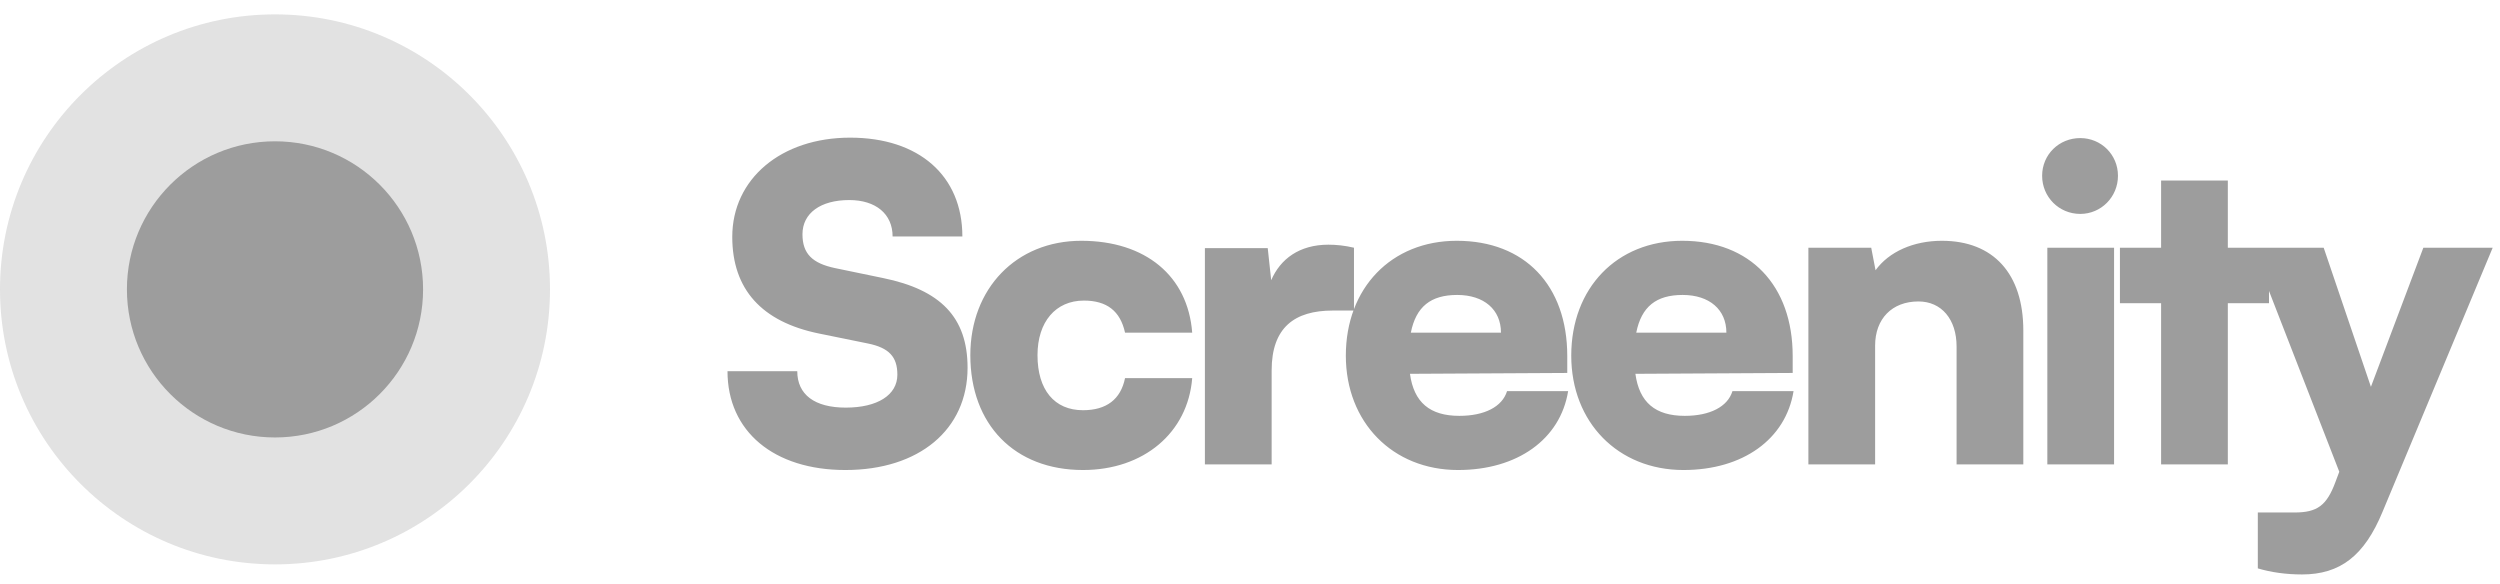
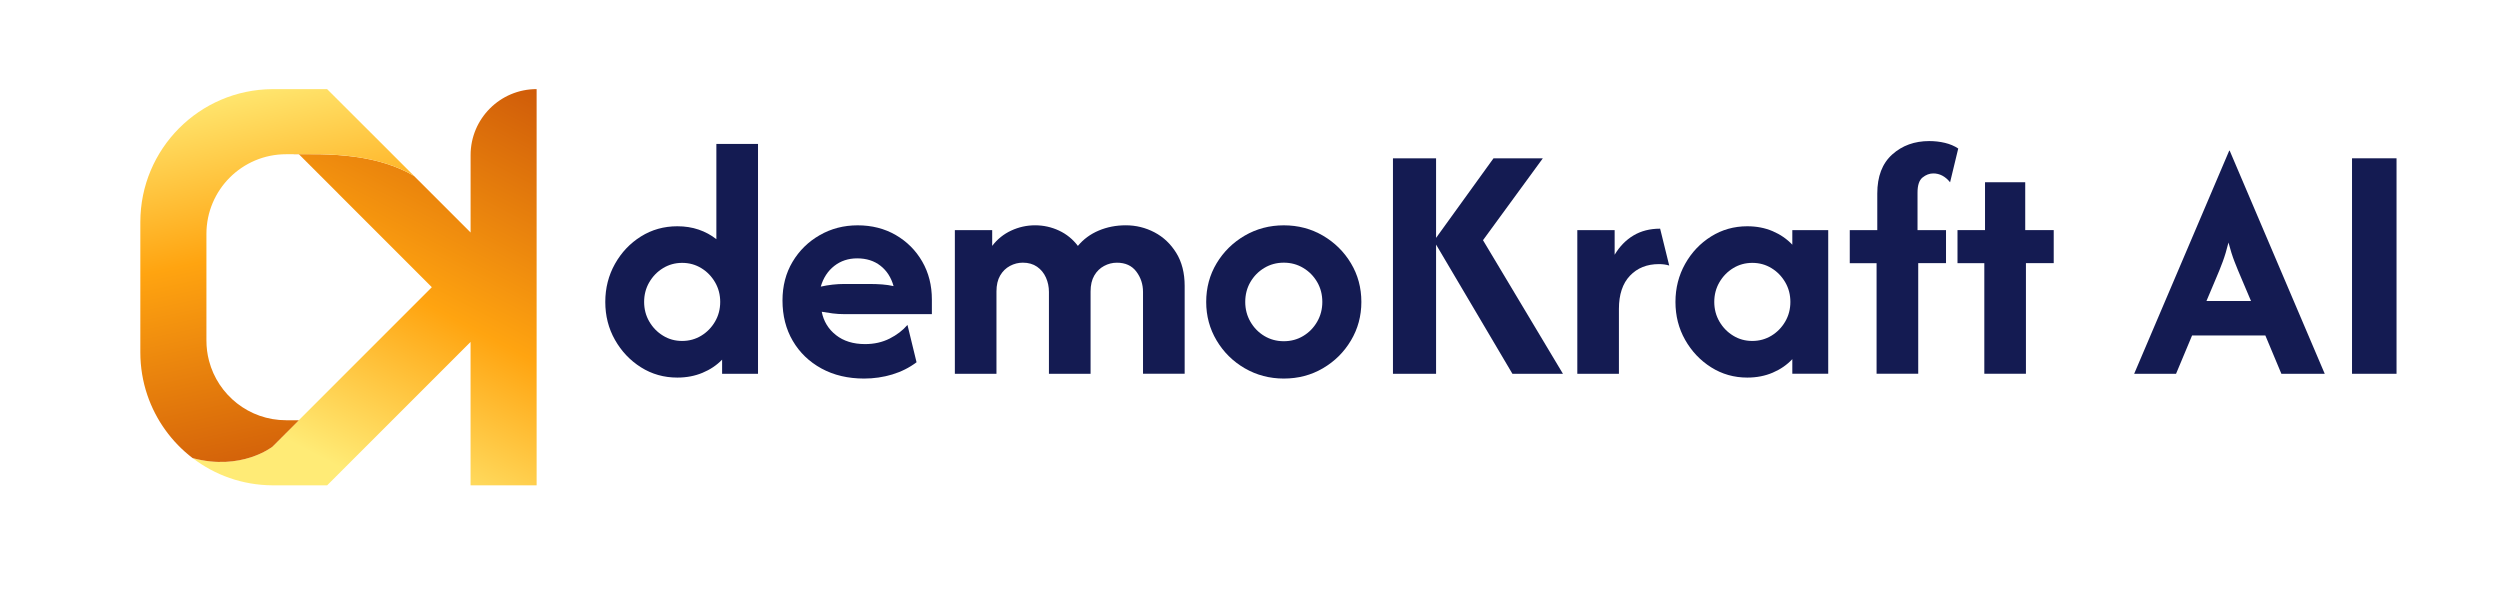
- <svg xmlns="http://www.w3.org/2000/svg" width="150" height="35" viewBox="0 0 150 35" fill="none">
-   <path d="M43.936 14.213C43.936 10.729 46.874 8.259 51.008 8.259C55.142 8.259 57.742 10.547 57.742 14.187H53.556C53.556 12.835 52.542 12.003 50.956 12.003C49.24 12.003 48.148 12.783 48.148 14.057C48.148 15.227 48.746 15.799 50.098 16.085L52.984 16.683C56.416 17.385 58.054 19.023 58.054 22.065C58.054 25.783 55.142 28.201 50.722 28.201C46.432 28.201 43.65 25.887 43.65 22.273H47.836C47.836 23.677 48.876 24.457 50.748 24.457C52.646 24.457 53.842 23.703 53.842 22.481C53.842 21.415 53.348 20.869 52.074 20.609L49.136 20.011C45.704 19.309 43.936 17.359 43.936 14.213ZM58.22 21.311C58.22 17.307 60.976 14.447 64.876 14.447C68.724 14.447 71.272 16.553 71.532 19.959H67.502C67.216 18.659 66.41 18.035 65.032 18.035C63.342 18.035 62.25 19.309 62.25 21.311C62.25 23.391 63.264 24.613 64.98 24.613C66.384 24.613 67.242 23.963 67.502 22.689H71.532C71.272 25.965 68.62 28.201 64.98 28.201C60.872 28.201 58.22 25.471 58.22 21.311ZM81.239 14.863V18.633H79.965C77.677 18.633 76.299 19.647 76.299 22.221V27.863H72.294V14.889H76.064L76.272 16.813C76.819 15.539 77.963 14.681 79.704 14.681C80.172 14.681 80.692 14.733 81.239 14.863ZM87.484 28.201C83.558 28.201 80.75 25.341 80.75 21.337C80.75 17.281 83.48 14.447 87.406 14.447C91.488 14.447 94.036 17.125 94.036 21.363V22.377L84.598 22.429C84.832 24.145 85.794 24.951 87.562 24.951C89.07 24.951 90.136 24.405 90.422 23.469H94.088C93.62 26.355 91.046 28.201 87.484 28.201ZM87.432 17.697C85.846 17.697 84.962 18.399 84.65 19.959H90.058C90.058 18.581 89.044 17.697 87.432 17.697ZM101.009 28.201C97.084 28.201 94.275 25.341 94.275 21.337C94.275 17.281 97.005 14.447 100.931 14.447C105.013 14.447 107.561 17.125 107.561 21.363V22.377L98.124 22.429C98.358 24.145 99.32 24.951 101.087 24.951C102.595 24.951 103.661 24.405 103.947 23.469H107.613C107.145 26.355 104.571 28.201 101.009 28.201ZM100.957 17.697C99.371 17.697 98.487 18.399 98.175 19.959H103.583C103.583 18.581 102.569 17.697 100.957 17.697ZM112.507 27.863H108.503V14.863H112.273L112.533 16.215C113.339 15.097 114.821 14.447 116.511 14.447C119.605 14.447 121.399 16.423 121.399 19.829V27.863H117.395V20.791C117.395 19.153 116.485 18.087 115.107 18.087C113.521 18.087 112.507 19.127 112.507 20.739V27.863ZM124.816 12.835C123.542 12.835 122.528 11.821 122.528 10.547C122.528 9.273 123.542 8.285 124.816 8.285C126.064 8.285 127.078 9.273 127.078 10.547C127.078 11.821 126.064 12.835 124.816 12.835ZM122.84 27.863V14.863H126.844V27.863H122.84ZM133.67 27.863H129.666V18.191H127.196V14.863H129.666V10.833H133.67V14.863H136.14V18.191H133.67V27.863ZM135.469 34.103V30.749H137.679C139.031 30.749 139.603 30.333 140.123 28.929L140.357 28.305L135.131 14.863H139.421L142.255 23.209L145.401 14.863H149.561L142.957 30.697C141.865 33.349 140.409 34.467 138.121 34.467C137.159 34.467 136.249 34.337 135.469 34.103Z" fill="#9D9D9D" />
-   <circle opacity="0.3" cx="16.5" cy="17.363" r="16.5" fill="#9D9D9D" />
-   <circle cx="16.5" cy="17.363" r="8.885" fill="#9D9D9D" />
+ <svg xmlns="http://www.w3.org/2000/svg" version="1.1" id="Layer_1" x="0px" y="0px" viewBox="0 0 748.57 180" style="enable-background:new 0 0 748.57 180;" xml:space="preserve">
+   <style type="text/css">
+ 	.st0{fill:url(#SVGID_1_);}
+ 	.st1{fill:url(#SVGID_00000085967842982202297410000004537203421974943402_);}
+ 	.st2{fill:url(#SVGID_00000087373305226955608710000013878934437140643775_);}
+ 	.st3{fill:url(#SVGID_00000000222063504351416810000014927768019358974873_);}
+ 	.st4{fill:url(#SVGID_00000134930613617224438440000015889744035390338962_);}
+ 	.st5{fill:url(#SVGID_00000100385150994616171060000004548906291759167395_);}
+ 	.st6{fill:#141B52;}
+ </style>
+   <g>
+     <linearGradient id="SVGID_1_" gradientUnits="userSpaceOnUse" x1="903.403" y1="46.164" x2="909.661" y2="46.164" gradientTransform="matrix(-1 0 0 1 999.1233 0)">
+       <stop offset="0" style="stop-color:#FFEB76" />
+       <stop offset="0.402" style="stop-color:#FFA410" />
+       <stop offset="1" style="stop-color:#C95208" />
+     </linearGradient>
+     <path class="st0" d="M89.46,46.16l0.03,0.03h6.23C93.51,46.13,91.41,46.14,89.46,46.16z" />
+     <linearGradient id="SVGID_00000129182924745225210860000005460226381528117680_" gradientUnits="userSpaceOnUse" x1="917.285" y1="26.678" x2="917.559" y2="26.678" gradientTransform="matrix(-1 0 0 1 999.1233 0)">
+       <stop offset="0" style="stop-color:#FFEB76" />
+       <stop offset="0.402" style="stop-color:#FFA410" />
+       <stop offset="1" style="stop-color:#C95208" />
+     </linearGradient>
+     <path style="fill:url(#SVGID_00000129182924745225210860000005460226381528117680_);" d="M81.56,26.68L81.56,26.68   c0.09,0,0.18,0,0.27,0H81.56z" />
+     <linearGradient id="SVGID_00000031906259072776375370000007150046251141424026_" gradientUnits="userSpaceOnUse" x1="903.403" y1="46.164" x2="913.473" y2="46.164" gradientTransform="matrix(-1 0 0 1 999.1233 0)">
+       <stop offset="0" style="stop-color:#FFEB76" />
+       <stop offset="0.402" style="stop-color:#FFA410" />
+       <stop offset="1" style="stop-color:#C95208" />
+     </linearGradient>
+     <path style="fill:url(#SVGID_00000031906259072776375370000007150046251141424026_);" d="M85.65,46.18h10.07   c-2.21-0.05-4.31-0.04-6.26-0.03C88.11,46.17,86.83,46.18,85.65,46.18z" />
+     <linearGradient id="SVGID_00000154420581984419792010000000829927300139310517_" gradientUnits="userSpaceOnUse" x1="897.171" y1="140.035" x2="833.567" y2="18.24" gradientTransform="matrix(-1 0 0 1 999.1233 0)">
+       <stop offset="0" style="stop-color:#FFEB76" />
+       <stop offset="0.402" style="stop-color:#FFA410" />
+       <stop offset="1" style="stop-color:#C95208" />
+     </linearGradient>
+     <path style="fill:url(#SVGID_00000154420581984419792010000000829927300139310517_);" d="M57.67,137.15   c6.63,5.08,14.91,8.12,23.9,8.17c0.09,0.01,0.18,0.01,0.27,0.01h16.11l3.4-3.4l13.98-13.98l2.4-2.4l3.4-3.4l8.19-8.19l11.58-11.58   v42.94h19.78V26.68c-5.46,0-10.41,2.21-13.98,5.79c-3.58,3.58-5.79,8.52-5.79,13.98v23.17l-11.58-11.58l-5.38-5.37   c-5.42-3.19-11.47-4.83-17.38-5.67c-3.73-0.53-7.41-0.74-10.83-0.81h-6.23l11.85,11.85v0.01l8.19,8.19l11.58,11.58L129.3,86   l-13.98,13.98l-5.79,5.79l-8.2,8.19c0,0.01,0,0.01,0,0.01l-11.85,11.85l-7.93,7.93C81.56,133.75,72.23,141.1,57.67,137.15z" />
+     <linearGradient id="SVGID_00000095299819704015035660000014175977605678271167_" gradientUnits="userSpaceOnUse" x1="928.281" y1="23.949" x2="901.892" y2="148.451" gradientTransform="matrix(-1 0 0 1 999.1233 0)">
+       <stop offset="0" style="stop-color:#FFEB76" />
+       <stop offset="0.402" style="stop-color:#FFA410" />
+       <stop offset="1" style="stop-color:#C95208" />
+     </linearGradient>
+     <path style="fill:url(#SVGID_00000095299819704015035660000014175977605678271167_);" d="M42.02,66.5v39.01   c0,4.45,0.73,8.73,2.08,12.73c2.56,7.59,7.34,14.16,13.57,18.92c14.56,3.95,23.9-3.4,23.9-3.4l7.93-7.93h-3.84   c-11.08,0-20.39-7.55-23.07-17.79c-0.51-1.94-0.78-3.97-0.78-6.07V70.04c0-13.18,10.68-23.86,23.86-23.86   c1.18,0,2.46-0.02,3.81-0.03c1.95-0.02,4.05-0.03,6.26,0.03c3.42,0.07,7.1,0.28,10.83,0.81c5.91,0.84,11.96,2.48,17.38,5.67   l-2.82-2.82l-7.45-7.45L97.94,26.68H81.84c-0.09,0-0.18,0-0.27,0.01C59.7,26.82,42.02,44.59,42.02,66.5z" />
+     <linearGradient id="SVGID_00000065761694411766537050000018306658380034709673_" gradientUnits="userSpaceOnUse" x1="903.403" y1="46.164" x2="913.473" y2="46.164" gradientTransform="matrix(-1 0 0 1 999.1233 0)">
+       <stop offset="0" style="stop-color:#FFEB76" />
+       <stop offset="0.402" style="stop-color:#FFA410" />
+       <stop offset="1" style="stop-color:#C95208" />
+     </linearGradient>
+     <path style="fill:url(#SVGID_00000065761694411766537050000018306658380034709673_);" d="M85.65,46.18h10.07   c-2.21-0.05-4.31-0.04-6.26-0.03C88.11,46.17,86.83,46.18,85.65,46.18z" />
+   </g>
+   <g>
+     <path class="st6" d="M202.82,113.06c-4.01,0-7.65-1.03-10.9-3.08c-3.25-2.05-5.84-4.79-7.78-8.21c-1.94-3.42-2.9-7.2-2.9-11.36   s0.97-7.96,2.9-11.4s4.53-6.18,7.78-8.21c3.25-2.03,6.88-3.05,10.9-3.05c2.29,0,4.42,0.33,6.38,1c1.96,0.67,3.73,1.63,5.3,2.87   V43.1h12.47v68.82h-10.75v-4.23c-1.62,1.67-3.58,2.99-5.88,3.94C208.06,112.58,205.55,113.06,202.82,113.06z M204.26,102.09   c2.1,0,4.01-0.53,5.73-1.58c1.72-1.05,3.09-2.46,4.12-4.23c1.03-1.77,1.54-3.73,1.54-5.88s-0.51-4.11-1.54-5.88   c-1.03-1.77-2.4-3.18-4.12-4.23c-1.72-1.05-3.63-1.58-5.73-1.58c-2.1,0-4.01,0.53-5.73,1.58c-1.72,1.05-3.09,2.46-4.12,4.23   c-1.03,1.77-1.54,3.73-1.54,5.88s0.51,4.11,1.54,5.88c1.03,1.77,2.4,3.18,4.12,4.23C200.24,101.57,202.15,102.09,204.26,102.09z" />
+     <path class="st6" d="M258.74,113.35c-4.83,0-9.08-1-12.76-3.01c-3.68-2.01-6.55-4.77-8.6-8.28c-2.06-3.51-3.08-7.54-3.08-12.08   c0-4.35,1-8.21,3.01-11.58c2.01-3.37,4.72-6.03,8.14-7.99c3.42-1.96,7.2-2.94,11.36-2.94c4.25,0,8.05,0.97,11.4,2.9   c3.34,1.94,5.99,4.58,7.92,7.92c1.94,3.35,2.9,7.15,2.9,11.4v4.37h-26.24c-1.2,0-2.34-0.07-3.44-0.21c-1.1-0.14-2.2-0.31-3.3-0.5   c0.57,2.87,1.99,5.2,4.27,6.99c2.27,1.79,5.17,2.69,8.71,2.69c2.72,0,5.17-0.55,7.35-1.65c2.17-1.1,3.95-2.46,5.34-4.09l2.72,11.18   c-2.15,1.62-4.58,2.84-7.28,3.66C264.46,112.94,261.65,113.35,258.74,113.35z M245.76,85.82c2.39-0.53,4.73-0.79,7.03-0.79h7.6   c1.34,0,2.6,0.05,3.8,0.14c1.19,0.1,2.32,0.26,3.37,0.5c-0.72-2.58-2.02-4.61-3.91-6.09c-1.89-1.48-4.22-2.22-6.99-2.22   c-2.63,0-4.91,0.75-6.85,2.26C247.88,81.13,246.53,83.19,245.76,85.82z" />
+     <path class="st6" d="M285.91,111.92V68.9h11.18v4.73c1.53-2.01,3.43-3.54,5.7-4.59c2.27-1.05,4.65-1.58,7.13-1.58   c2.53,0,4.92,0.53,7.17,1.58c2.25,1.05,4.13,2.58,5.66,4.59c1.67-2.01,3.75-3.54,6.24-4.59c2.48-1.05,5.18-1.58,8.1-1.58   c3.06,0,5.93,0.71,8.6,2.11c2.68,1.41,4.85,3.47,6.52,6.17c1.67,2.7,2.51,5.99,2.51,9.86v26.31h-12.47V87.4   c0-2.29-0.67-4.32-2.01-6.09c-1.34-1.77-3.27-2.65-5.81-2.65c-1.34,0-2.62,0.32-3.83,0.97c-1.22,0.65-2.2,1.6-2.94,2.87   c-0.74,1.27-1.11,2.86-1.11,4.77v24.66h-12.47V87.4c0-1.53-0.3-2.96-0.9-4.3c-0.6-1.34-1.48-2.41-2.65-3.23   c-1.17-0.81-2.59-1.22-4.27-1.22c-1.34,0-2.62,0.32-3.84,0.97c-1.22,0.65-2.2,1.6-2.94,2.87c-0.74,1.27-1.11,2.86-1.11,4.77v24.66   H285.91z" />
+     <path class="st6" d="M384.4,113.35c-4.25,0-8.15-1.03-11.69-3.08c-3.54-2.05-6.34-4.83-8.42-8.32c-2.08-3.49-3.12-7.34-3.12-11.54   c0-4.25,1.04-8.11,3.12-11.58c2.08-3.46,4.89-6.22,8.42-8.28c3.54-2.05,7.43-3.08,11.69-3.08c4.3,0,8.21,1.03,11.72,3.08   c3.51,2.06,6.31,4.81,8.39,8.28c2.08,3.47,3.12,7.32,3.12,11.58c0,4.21-1.04,8.05-3.12,11.54c-2.08,3.49-4.87,6.26-8.39,8.32   S388.71,113.35,384.4,113.35z M384.4,102.17c2.15,0,4.1-0.52,5.84-1.58c1.74-1.05,3.13-2.47,4.16-4.27   c1.03-1.79,1.54-3.76,1.54-5.91c0-2.2-0.51-4.18-1.54-5.95c-1.03-1.77-2.41-3.18-4.16-4.23c-1.75-1.05-3.69-1.58-5.84-1.58   c-2.15,0-4.1,0.53-5.84,1.58c-1.75,1.05-3.13,2.46-4.16,4.23c-1.03,1.77-1.54,3.75-1.54,5.95c0,2.15,0.51,4.12,1.54,5.91   c1.03,1.79,2.41,3.21,4.16,4.27C380.31,101.64,382.25,102.17,384.4,102.17z" />
+     <path class="st6" d="M417.09,111.92V47.4H430v64.52H417.09z M452.86,111.92l-23.51-39.79L447.2,47.4h14.77l-17.92,24.52l23.94,40   H452.86z" />
+     <path class="st6" d="M472.29,111.92V68.9h11.18v7.38c1.48-2.48,3.36-4.41,5.63-5.77c2.27-1.36,4.93-2.04,7.99-2.04l2.72,11.04   c-0.91-0.29-1.94-0.43-3.08-0.43c-3.59,0-6.48,1.16-8.68,3.48c-2.2,2.32-3.3,5.63-3.3,9.93v19.43H472.29z" />
+     <path class="st6" d="M523.19,113.06c-3.97,0-7.58-1.03-10.83-3.08s-5.84-4.79-7.78-8.21c-1.94-3.42-2.9-7.2-2.9-11.36   s0.97-7.96,2.9-11.4s4.53-6.18,7.78-8.21c3.25-2.03,6.86-3.05,10.83-3.05c2.77,0,5.3,0.49,7.6,1.47c2.29,0.98,4.25,2.33,5.88,4.05   V68.9h10.75v43.01h-10.75v-4.37c-1.62,1.72-3.58,3.07-5.88,4.05S525.96,113.06,523.19,113.06z M524.69,102.09   c2.1,0,4.01-0.53,5.74-1.58c1.72-1.05,3.09-2.46,4.12-4.23c1.03-1.77,1.54-3.73,1.54-5.88s-0.51-4.11-1.54-5.88   c-1.03-1.77-2.4-3.18-4.12-4.23c-1.72-1.05-3.63-1.58-5.74-1.58c-2.1,0-4.01,0.53-5.73,1.58c-1.72,1.05-3.09,2.46-4.12,4.23   c-1.03,1.77-1.54,3.73-1.54,5.88s0.51,4.11,1.54,5.88c1.03,1.77,2.4,3.18,4.12,4.23C520.68,101.57,522.59,102.09,524.69,102.09z" />
+     <path class="st6" d="M561.9,111.92V78.8h-8.03V68.9h8.24V57.94c0-5.11,1.49-9.01,4.48-11.69c2.99-2.68,6.68-4.01,11.08-4.01   c1.62,0,3.19,0.18,4.7,0.54c1.5,0.36,2.83,0.92,3.98,1.69l-2.44,10.11c-1.43-1.77-3.11-2.65-5.02-2.65c-1.15,0-2.22,0.41-3.23,1.22   c-1,0.81-1.5,2.32-1.5,4.52V68.9h8.53v9.89h-8.32v33.12H561.9z" />
+     <path class="st6" d="M594.16,111.92V78.8h-8.03V68.9h8.24V54.57h12.04V68.9h8.53v9.89h-8.32v33.12H594.16z" />
+     <path class="st6" d="M639.03,111.92l28.46-66.81h0.14l28.46,66.81h-12.98l-4.8-11.47h-21.94l-4.8,11.47H639.03z M660.68,90.12   h13.33l-2.8-6.6c-0.76-1.77-1.47-3.48-2.11-5.13c-0.65-1.65-1.25-3.57-1.83-5.77c-0.53,2.15-1.1,4.06-1.72,5.73   c-0.62,1.67-1.31,3.39-2.08,5.16L660.68,90.12z" />
+     <path class="st6" d="M704.26,111.92V47.4h13.33v64.52H704.26z" />
+   </g>
+   <g>
+ </g>
+   <g>
+ </g>
+   <g>
+ </g>
+   <g>
+ </g>
+   <g>
+ </g>
+   <g>
+ </g>
+   <g>
+ </g>
+   <g>
+ </g>
+   <g>
+ </g>
+   <g>
+ </g>
+   <g>
+ </g>
+   <g>
+ </g>
+   <g>
+ </g>
+   <g>
+ </g>
+   <g>
+ </g>
</svg>
